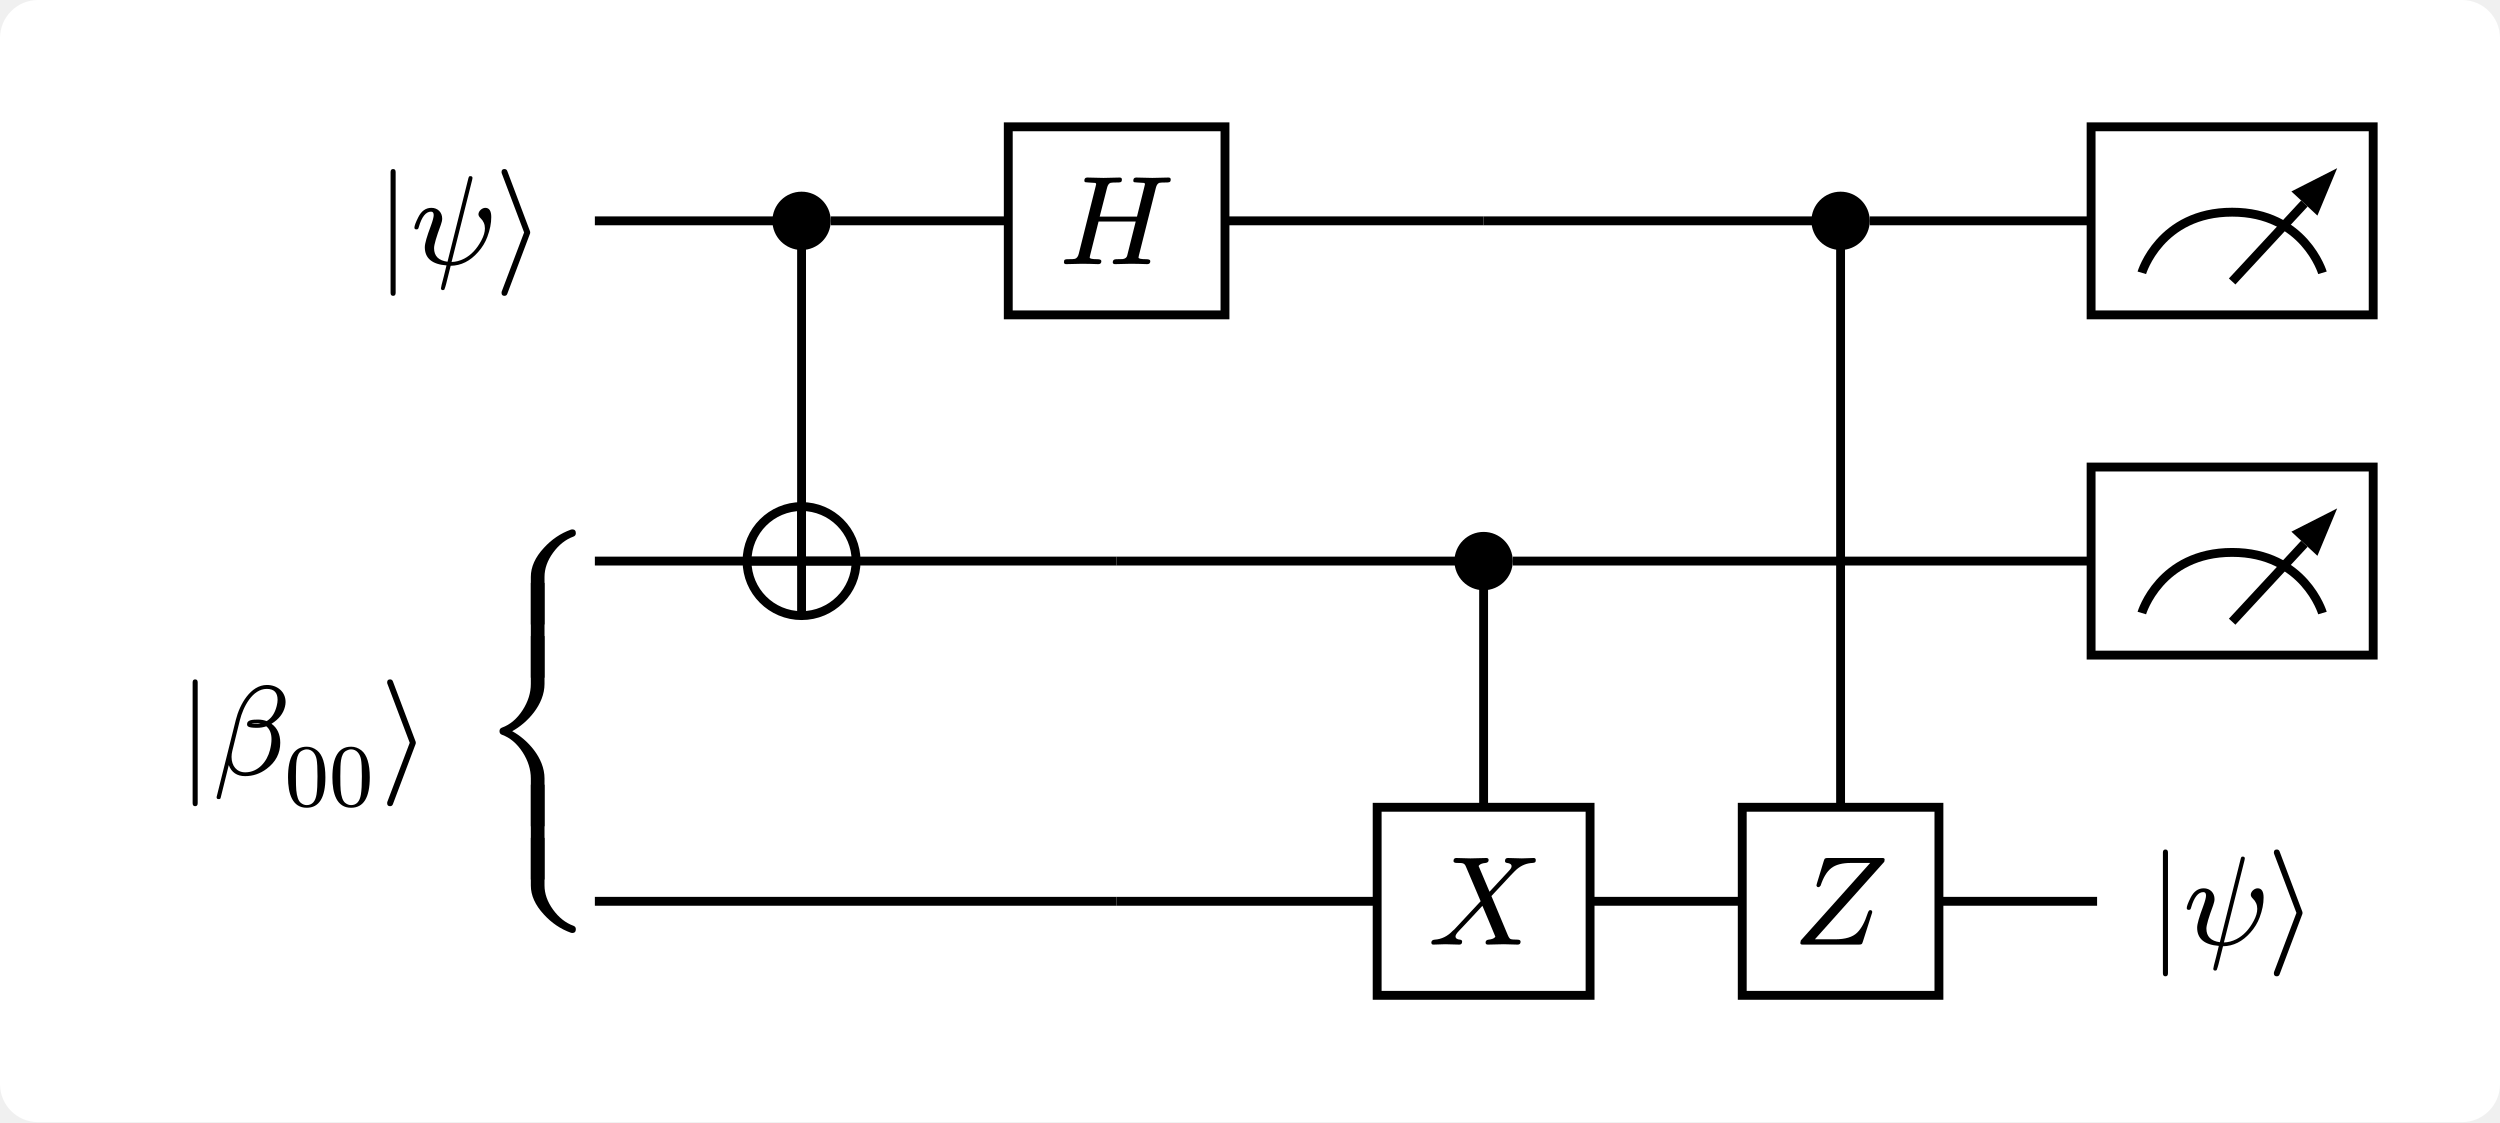
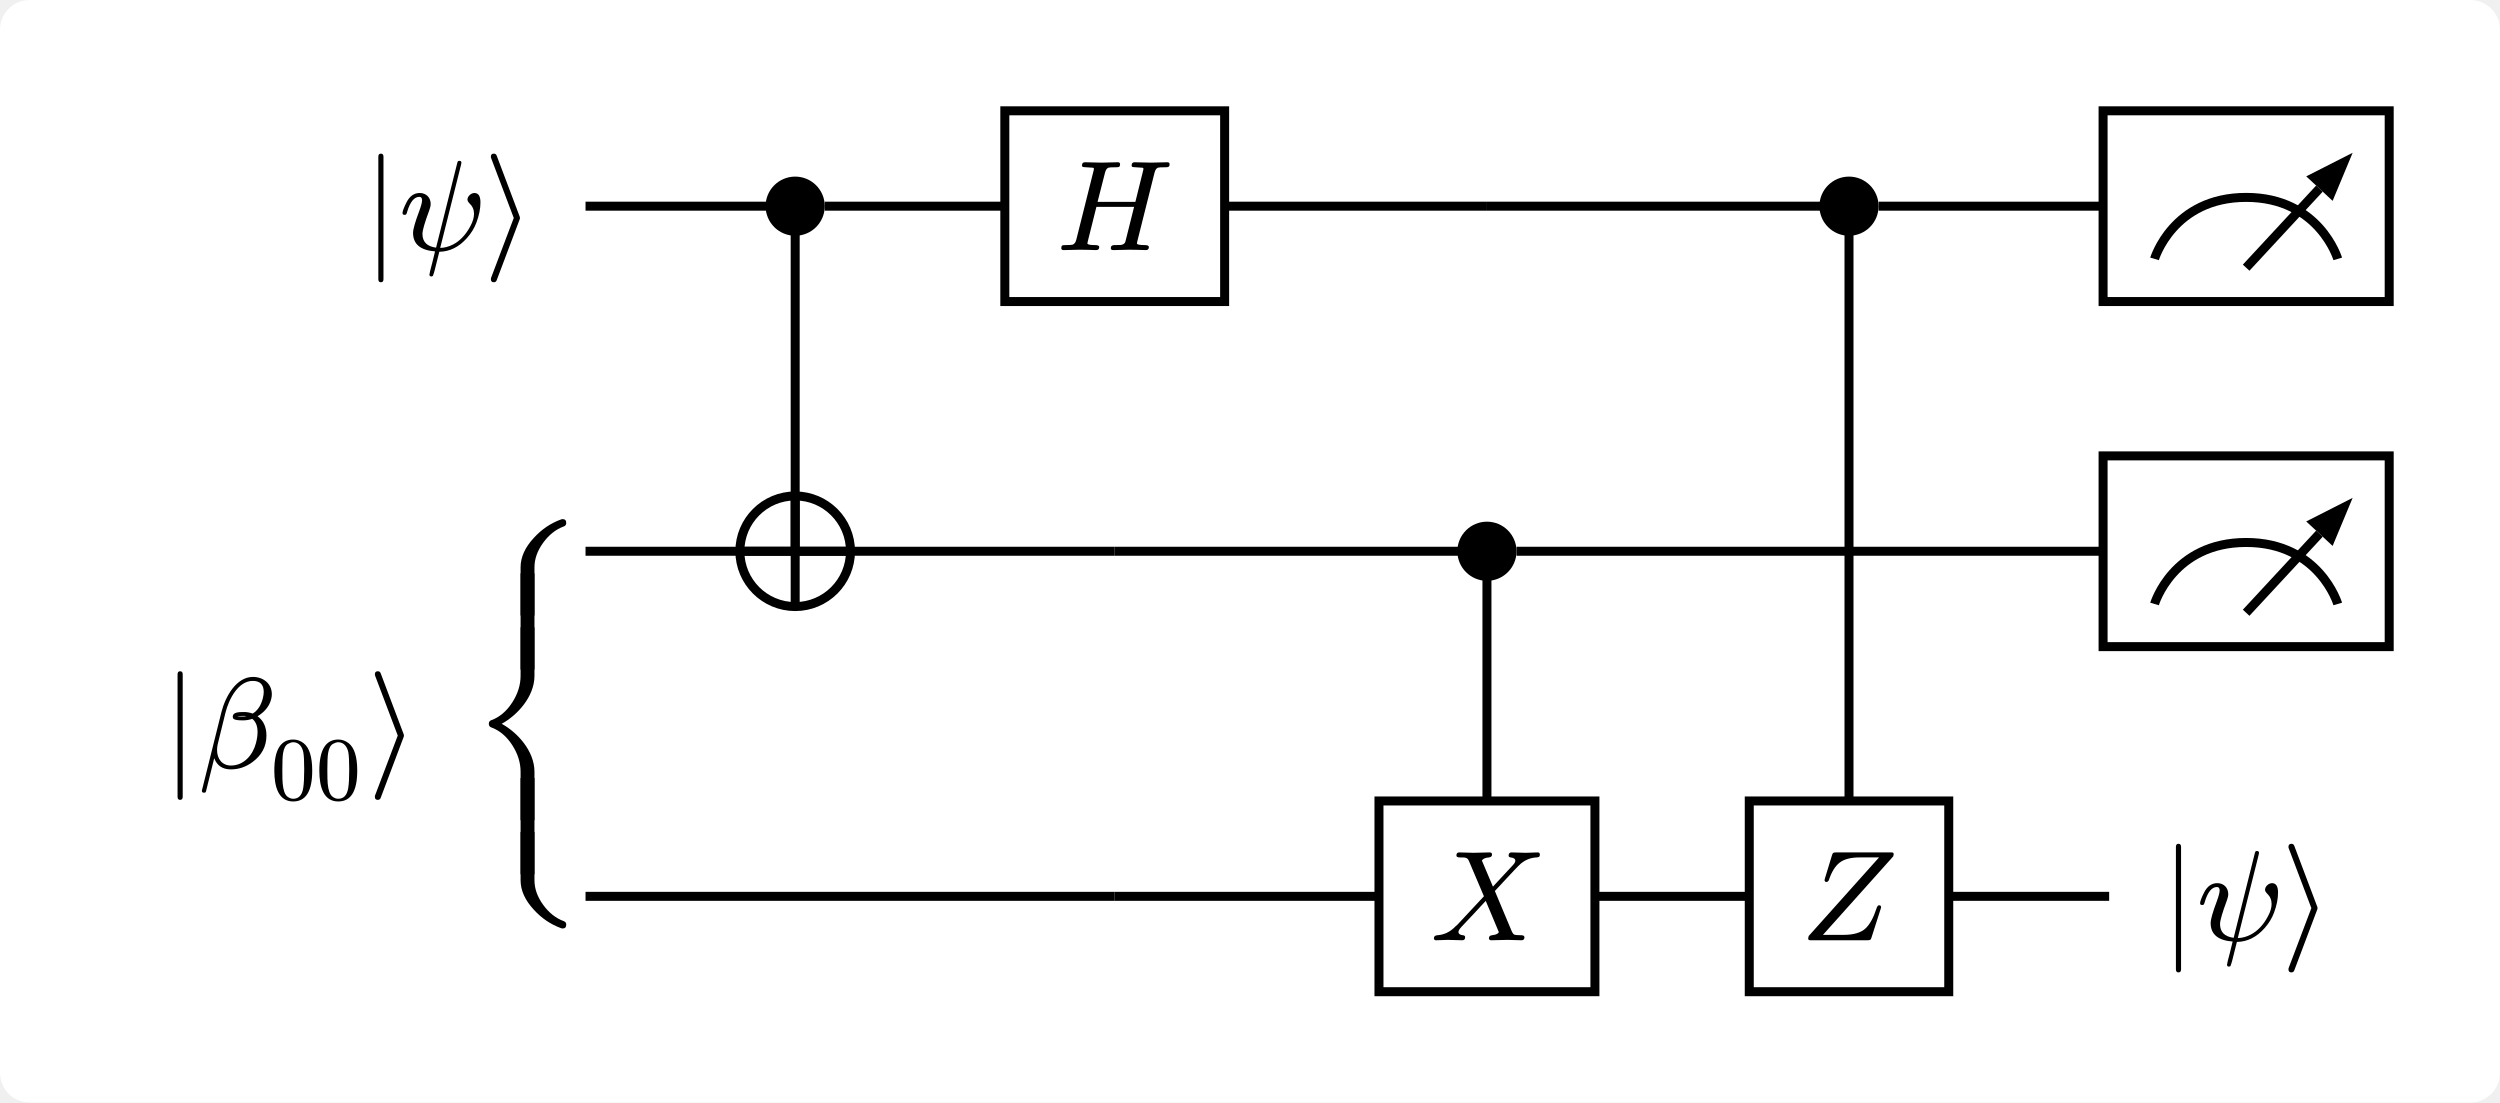
- <svg xmlns="http://www.w3.org/2000/svg" xmlns:xlink="http://www.w3.org/1999/xlink" class="typst-doc" viewBox="0 0 197.145 88.49" width="197.145" height="88.49">
+ <svg xmlns="http://www.w3.org/2000/svg" xmlns:xlink="http://www.w3.org/1999/xlink" class="typst-doc" viewBox="0 0 252.688 111.437" width="252.688" height="111.437">
  <g>
    <g transform="translate(-0 -0)">
-       <path class="typst-shape" fill="#ffffff" d="M 0.879 0.879 C 1.441 0.316 2.204 0 3 0 L 194.145 0 C 195.802 0 197.145 1.343 197.145 3 L 197.145 85.49 C 197.145 87.147 195.802 88.49 194.145 88.49 L 3 88.49 C 1.343 88.49 0 87.147 0 85.49 L 0 3 C 0 2.204 0.316 1.441 0.879 0.879 Z " />
+       <path class="typst-shape" fill="#ffffff" d="M 0.879 0.879 C 1.441 0.316 2.204 0 3 0 L 249.689 0 C 251.345 0 252.689 1.343 252.689 3 L 252.689 108.437 C 252.689 110.094 251.345 111.437 249.689 111.437 L 3 111.437 C 1.343 111.437 0 110.094 0 108.437 L 0 3 C 0 2.204 0.316 1.441 0.879 0.879 Z " />
    </g>
-     <g transform="translate(46.91 10)">
+     <g transform="translate(6 6)">
      <g class="typst-group">
-         <g>
-           <g transform="translate(16.3 7.415)">
-             <path class="typst-shape" fill="none" stroke="#000000" stroke-width="0.7" stroke-linecap="butt" stroke-linejoin="miter" stroke-miterlimit="4" d="M 0 0 L 0 26.83 " />
-           </g>
-           <g transform="translate(0 7.415)">
-             <path class="typst-shape" fill="none" stroke="#000000" stroke-width="0.7" stroke-linecap="butt" stroke-linejoin="miter" stroke-miterlimit="4" d="M 0 0 L 16.3 0 " />
-           </g>
-           <g transform="translate(18.6 7.415)">
-             <path class="typst-shape" fill="none" stroke="#000000" stroke-width="0.7" stroke-linecap="butt" stroke-linejoin="miter" stroke-miterlimit="4" d="M 0 0 L 22.545 0 " />
-           </g>
-           <g transform="translate(49.69 7.415)">
-             <path class="typst-shape" fill="none" stroke="#000000" stroke-width="0.7" stroke-linecap="butt" stroke-linejoin="miter" stroke-miterlimit="4" d="M 0 0 L 20.395 0 " />
-           </g>
-           <g transform="translate(98.235 7.415)">
-             <path class="typst-shape" fill="none" stroke="#000000" stroke-width="0.7" stroke-linecap="butt" stroke-linejoin="miter" stroke-miterlimit="4" d="M 0 0 L 0 53.66 " />
-           </g>
-           <g transform="translate(70.085 7.415)">
-             <path class="typst-shape" fill="none" stroke="#000000" stroke-width="0.7" stroke-linecap="butt" stroke-linejoin="miter" stroke-miterlimit="4" d="M 0 0 L 28.15 0 " />
-           </g>
-           <g transform="translate(100.535 7.415)">
-             <path class="typst-shape" fill="none" stroke="#000000" stroke-width="0.7" stroke-linecap="butt" stroke-linejoin="miter" stroke-miterlimit="4" d="M 0 0 L 28.578 0 " />
-           </g>
-           <g transform="translate(0 34.245)">
-             <path class="typst-shape" fill="none" stroke="#000000" stroke-width="0.7" stroke-linecap="butt" stroke-linejoin="miter" stroke-miterlimit="4" d="M 0 0 L 16.3 0 " />
-           </g>
-           <g transform="translate(16.3 34.245)">
-             <path class="typst-shape" fill="none" stroke="#000000" stroke-width="0.7" stroke-linecap="butt" stroke-linejoin="miter" stroke-miterlimit="4" d="M 0 0 L 24.845 0 " />
-           </g>
-           <g transform="translate(70.085 34.245)">
-             <path class="typst-shape" fill="none" stroke="#000000" stroke-width="0.7" stroke-linecap="butt" stroke-linejoin="miter" stroke-miterlimit="4" d="M 0 0 L 0 26.83 " />
-           </g>
-           <g transform="translate(41.145 34.245)">
-             <path class="typst-shape" fill="none" stroke="#000000" stroke-width="0.7" stroke-linecap="butt" stroke-linejoin="miter" stroke-miterlimit="4" d="M 0 0 L 28.94 0 " />
-           </g>
-           <g transform="translate(72.385 34.245)">
-             <path class="typst-shape" fill="none" stroke="#000000" stroke-width="0.7" stroke-linecap="butt" stroke-linejoin="miter" stroke-miterlimit="4" d="M 0 0 L 25.85 0 " />
-           </g>
-           <g transform="translate(98.235 34.245)">
-             <path class="typst-shape" fill="none" stroke="#000000" stroke-width="0.7" stroke-linecap="butt" stroke-linejoin="miter" stroke-miterlimit="4" d="M 0 0 L 30.878 0 " />
-           </g>
-           <g transform="translate(0 61.075)">
-             <path class="typst-shape" fill="none" stroke="#000000" stroke-width="0.7" stroke-linecap="butt" stroke-linejoin="miter" stroke-miterlimit="4" d="M 0 0 L 41.145 0 " />
-           </g>
-           <g transform="translate(41.145 61.075)">
-             <path class="typst-shape" fill="none" stroke="#000000" stroke-width="0.7" stroke-linecap="butt" stroke-linejoin="miter" stroke-miterlimit="4" d="M 0 0 L 28.94 0 " />
-           </g>
-           <g transform="translate(78.48 61.075)">
-             <path class="typst-shape" fill="none" stroke="#000000" stroke-width="0.7" stroke-linecap="butt" stroke-linejoin="miter" stroke-miterlimit="4" d="M 0 0 L 19.755 0 " />
-           </g>
-           <g transform="translate(105.99 61.075)">
-             <path class="typst-shape" fill="none" stroke="#000000" stroke-width="0.7" stroke-linecap="butt" stroke-linejoin="miter" stroke-miterlimit="4" d="M 0 0 L 23.122 0 " />
-           </g>
-           <g transform="translate(0 16.415)" />
-           <g transform="translate(-21.3 -0.0000000000000008881784)">
+         <g transform="matrix(1.3 0 0 1.3 0 0)">
+           <g transform="translate(40.91 4)">
            <g class="typst-group">
              <g>
-                 <g transform="translate(4 4)" />
-                 <g transform="translate(4 3.33)" />
-                 <g transform="translate(4 3.33)" />
-                 <g transform="translate(4 10.83)">
-                   <g class="typst-text" transform="scale(0.01 -0.01)">
-                     <use xlink:href="#g0" x="0" fill="#000000" />
-                   </g>
-                 </g>
-                 <g transform="translate(6.78 3.89)" />
-                 <g transform="translate(6.78 10.83)">
-                   <g class="typst-text" transform="scale(0.01 -0.01)">
-                     <use xlink:href="#g1" x="0" fill="#000000" />
-                   </g>
-                 </g>
-                 <g transform="translate(13.41 3.33)" />
-                 <g transform="translate(13.41 10.83)">
-                   <g class="typst-text" transform="scale(0.01 -0.01)">
-                     <use xlink:href="#g2" x="0" fill="#000000" />
-                   </g>
-                 </g>
-                 <g transform="translate(17.3 10.83)" />
-               </g>
-             </g>
-           </g>
-           <g transform="translate(14 5.115)">
-             <path class="typst-shape" fill="#000000" d="M 0 2.3 C 0 1.031 1.031 0 2.3 0 C 3.569 0 4.6 1.031 4.6 2.3 C 4.6 3.569 3.569 4.6 2.3 4.6 C 1.031 4.6 0 3.569 0 2.3 " />
-           </g>
-           <g transform="translate(32.6 -0.0000000000000008881784)">
-             <path class="typst-shape" fill="#ffffff" stroke="#000000" stroke-width="0.7" stroke-linecap="butt" stroke-linejoin="miter" stroke-miterlimit="4" d="M 0 0 L 0 14.83 L 17.09 14.83 L 17.09 0 Z " />
-           </g>
-           <g transform="translate(36.6 4)" />
-           <g transform="translate(36.6 4)" />
-           <g transform="translate(36.6 10.83)">
-             <g class="typst-text" transform="scale(0.01 -0.01)">
-               <use xlink:href="#g3" x="0" fill="#000000" />
-             </g>
-           </g>
-           <g transform="translate(45.69 10.83)" />
-           <g transform="translate(95.935 5.115)">
-             <path class="typst-shape" fill="#000000" d="M 0 2.3 C 0 1.031 1.031 0 2.3 0 C 3.569 0 4.6 1.031 4.6 2.3 C 4.6 3.569 3.569 4.6 2.3 4.6 C 1.031 4.6 0 3.569 0 2.3 " />
-           </g>
-           <g transform="translate(117.99 -0.0000000000000008881784)">
-             <path class="typst-shape" fill="#ffffff" stroke="#000000" stroke-width="0.7" stroke-linecap="butt" stroke-linejoin="miter" stroke-miterlimit="4" d="M 0 0 L 0 14.83 L 22.245 14.83 L 22.245 0 Z " />
-           </g>
-           <g transform="translate(121.99 4)">
-             <path class="typst-shape" fill="none" stroke="#000000" stroke-width="0.7" stroke-linecap="butt" stroke-linejoin="miter" stroke-miterlimit="4" d="M 0 7.513 C 0 7.513 1.425 2.732 7.122 2.732 C 12.82 2.732 14.245 7.513 14.245 7.513 " />
-           </g>
-           <g transform="translate(129.1125 12.196)">
-             <path class="typst-shape" fill="none" stroke="#000000" stroke-width="0.7" stroke-linecap="butt" stroke-linejoin="miter" stroke-miterlimit="4" d="M 0 0 L 5.698 -6.147 " />
-           </g>
-           <g transform="translate(121.99 4)">
-             <path class="typst-shape" fill="#000000" d="M 15.404 -0.738 C 15.404 -0.738 11.794 1.097 11.794 1.097 C 11.794 1.097 13.847 3.001 13.847 3.001 C 13.847 3.001 15.404 -0.738 15.404 -0.738 Z " />
-           </g>
-           <g transform="translate(-36.91 34.245)">
-             <g class="typst-group">
-               <g>
-                 <g transform="translate(27.89 -2.5)" />
-                 <g transform="translate(27.89 -2.5)" />
-                 <g transform="translate(27.89 -2.5)" />
-                 <g transform="translate(27.89 21.83)" />
-                 <g transform="translate(27.89 29.33)">
-                   <g class="typst-text" transform="scale(0.01 -0.01)">
-                     <use xlink:href="#g4" x="0" fill="#000000" />
-                   </g>
-                 </g>
-                 <g transform="translate(27.89 17.6325)" />
-                 <g transform="translate(27.89 25.1125)">
-                   <g class="typst-text" transform="scale(0.01 -0.01)">
-                     <use xlink:href="#g5" x="0" fill="#000000" />
-                   </g>
-                 </g>
-                 <g transform="translate(27.89 5.915)" />
-                 <g transform="translate(27.89 20.915)">
-                   <g class="typst-text" transform="scale(0.01 -0.01)">
-                     <use xlink:href="#g6" x="0" fill="#000000" />
-                   </g>
-                 </g>
-                 <g transform="translate(27.89 1.7175)" />
-                 <g transform="translate(27.89 9.1975)">
-                   <g class="typst-text" transform="scale(0.01 -0.01)">
-                     <use xlink:href="#g5" x="0" fill="#000000" />
-                   </g>
-                 </g>
-                 <g transform="translate(27.89 -2.5)" />
-                 <g transform="translate(27.89 5)">
-                   <g class="typst-text" transform="scale(0.01 -0.01)">
-                     <use xlink:href="#g7" x="0" fill="#000000" />
-                   </g>
-                 </g>
-                 <g transform="translate(27.89 29.33)" />
-                 <g transform="translate(0 6)">
+                 <g transform="translate(16.3 7.415)">
+                   <path class="typst-shape" fill="none" stroke="#000000" stroke-width="0.7" stroke-linecap="butt" stroke-linejoin="miter" stroke-miterlimit="4" d="M 0 0 L 0 26.83 " />
+                 </g>
+                 <g transform="translate(0 7.415)">
+                   <path class="typst-shape" fill="none" stroke="#000000" stroke-width="0.7" stroke-linecap="butt" stroke-linejoin="miter" stroke-miterlimit="4" d="M 0 0 L 16.3 0 " />
+                 </g>
+                 <g transform="translate(18.6 7.415)">
+                   <path class="typst-shape" fill="none" stroke="#000000" stroke-width="0.7" stroke-linecap="butt" stroke-linejoin="miter" stroke-miterlimit="4" d="M 0 0 L 22.545 0 " />
+                 </g>
+                 <g transform="translate(49.69 7.415)">
+                   <path class="typst-shape" fill="none" stroke="#000000" stroke-width="0.7" stroke-linecap="butt" stroke-linejoin="miter" stroke-miterlimit="4" d="M 0 0 L 20.395 0 " />
+                 </g>
+                 <g transform="translate(98.235 7.415)">
+                   <path class="typst-shape" fill="none" stroke="#000000" stroke-width="0.7" stroke-linecap="butt" stroke-linejoin="miter" stroke-miterlimit="4" d="M 0 0 L 0 53.66 " />
+                 </g>
+                 <g transform="translate(70.085 7.415)">
+                   <path class="typst-shape" fill="none" stroke="#000000" stroke-width="0.7" stroke-linecap="butt" stroke-linejoin="miter" stroke-miterlimit="4" d="M 0 0 L 28.15 0 " />
+                 </g>
+                 <g transform="translate(100.535 7.415)">
+                   <path class="typst-shape" fill="none" stroke="#000000" stroke-width="0.7" stroke-linecap="butt" stroke-linejoin="miter" stroke-miterlimit="4" d="M 0 0 L 28.578 0 " />
+                 </g>
+                 <g transform="translate(0 34.245)">
+                   <path class="typst-shape" fill="none" stroke="#000000" stroke-width="0.7" stroke-linecap="butt" stroke-linejoin="miter" stroke-miterlimit="4" d="M 0 0 L 16.3 0 " />
+                 </g>
+                 <g transform="translate(16.3 34.245)">
+                   <path class="typst-shape" fill="none" stroke="#000000" stroke-width="0.7" stroke-linecap="butt" stroke-linejoin="miter" stroke-miterlimit="4" d="M 0 0 L 24.845 0 " />
+                 </g>
+                 <g transform="translate(70.085 34.245)">
+                   <path class="typst-shape" fill="none" stroke="#000000" stroke-width="0.7" stroke-linecap="butt" stroke-linejoin="miter" stroke-miterlimit="4" d="M 0 0 L 0 26.83 " />
+                 </g>
+                 <g transform="translate(41.145 34.245)">
+                   <path class="typst-shape" fill="none" stroke="#000000" stroke-width="0.7" stroke-linecap="butt" stroke-linejoin="miter" stroke-miterlimit="4" d="M 0 0 L 28.94 0 " />
+                 </g>
+                 <g transform="translate(72.385 34.245)">
+                   <path class="typst-shape" fill="none" stroke="#000000" stroke-width="0.7" stroke-linecap="butt" stroke-linejoin="miter" stroke-miterlimit="4" d="M 0 0 L 25.85 0 " />
+                 </g>
+                 <g transform="translate(98.235 34.245)">
+                   <path class="typst-shape" fill="none" stroke="#000000" stroke-width="0.7" stroke-linecap="butt" stroke-linejoin="miter" stroke-miterlimit="4" d="M 0 0 L 30.878 0 " />
+                 </g>
+                 <g transform="translate(0 61.075)">
+                   <path class="typst-shape" fill="none" stroke="#000000" stroke-width="0.7" stroke-linecap="butt" stroke-linejoin="miter" stroke-miterlimit="4" d="M 0 0 L 41.145 0 " />
+                 </g>
+                 <g transform="translate(41.145 61.075)">
+                   <path class="typst-shape" fill="none" stroke="#000000" stroke-width="0.7" stroke-linecap="butt" stroke-linejoin="miter" stroke-miterlimit="4" d="M 0 0 L 28.94 0 " />
+                 </g>
+                 <g transform="translate(78.48 61.075)">
+                   <path class="typst-shape" fill="none" stroke="#000000" stroke-width="0.7" stroke-linecap="butt" stroke-linejoin="miter" stroke-miterlimit="4" d="M 0 0 L 19.755 0 " />
+                 </g>
+                 <g transform="translate(105.99 61.075)">
+                   <path class="typst-shape" fill="none" stroke="#000000" stroke-width="0.7" stroke-linecap="butt" stroke-linejoin="miter" stroke-miterlimit="4" d="M 0 0 L 23.122 0 " />
+                 </g>
+                 <g transform="translate(0 16.415)" />
+                 <g transform="translate(-21.3 -0.0000000000000008881784)">
                  <g class="typst-group">
                    <g>
                      <g transform="translate(4 4)" />
                      <g transform="translate(4 3.33)" />
                      <g transform="translate(4 3.33)" />
                      <g transform="translate(4 10.83)">
                        <g class="typst-text" transform="scale(0.01 -0.01)">
                          <use xlink:href="#g0" x="0" fill="#000000" />
                        </g>
                      </g>
-                       <g transform="translate(6.78 3.77)">
+                       <g transform="translate(6.78 3.89)" />
+                       <g transform="translate(6.78 10.83)">
+                         <g class="typst-text" transform="scale(0.01 -0.01)">
+                           <use xlink:href="#g1" x="0" fill="#000000" />
+                         </g>
+                       </g>
+                       <g transform="translate(13.41 3.33)" />
+                       <g transform="translate(13.41 10.83)">
+                         <g class="typst-text" transform="scale(0.01 -0.01)">
+                           <use xlink:href="#g2" x="0" fill="#000000" />
+                         </g>
+                       </g>
+                       <g transform="translate(17.3 10.83)" />
+                     </g>
+                   </g>
+                 </g>
+                 <g transform="translate(14 5.115)">
+                   <path class="typst-shape" fill="#000000" d="M 0 2.3 C 0 1.031 1.031 0 2.3 0 C 3.569 0 4.6 1.031 4.6 2.3 C 4.6 3.569 3.569 4.6 2.3 4.6 C 1.031 4.6 0 3.569 0 2.3 " />
+                 </g>
+                 <g transform="translate(32.6 -0.0000000000000008881784)">
+                   <path class="typst-shape" fill="#ffffff" stroke="#000000" stroke-width="0.7" stroke-linecap="butt" stroke-linejoin="miter" stroke-miterlimit="4" d="M 0 0 L 0 14.83 L 17.09 14.83 L 17.09 0 Z " />
+                 </g>
+                 <g transform="translate(36.6 4)" />
+                 <g transform="translate(36.6 4)" />
+                 <g transform="translate(36.6 10.83)">
+                   <g class="typst-text" transform="scale(0.01 -0.01)">
+                     <use xlink:href="#g3" x="0" fill="#000000" />
+                   </g>
+                 </g>
+                 <g transform="translate(45.69 10.83)" />
+                 <g transform="translate(95.935 5.115)">
+                   <path class="typst-shape" fill="#000000" d="M 0 2.3 C 0 1.031 1.031 0 2.3 0 C 3.569 0 4.6 1.031 4.6 2.3 C 4.6 3.569 3.569 4.6 2.3 4.6 C 1.031 4.6 0 3.569 0 2.3 " />
+                 </g>
+                 <g transform="translate(117.99 -0.0000000000000008881784)">
+                   <path class="typst-shape" fill="#ffffff" stroke="#000000" stroke-width="0.7" stroke-linecap="butt" stroke-linejoin="miter" stroke-miterlimit="4" d="M 0 0 L 0 14.83 L 22.245 14.83 L 22.245 0 Z " />
+                 </g>
+                 <g transform="translate(121.99 4)">
+                   <path class="typst-shape" fill="none" stroke="#000000" stroke-width="0.7" stroke-linecap="butt" stroke-linejoin="miter" stroke-miterlimit="4" d="M 0 7.513 C 0 7.513 1.425 2.732 7.122 2.732 C 12.82 2.732 14.245 7.513 14.245 7.513 " />
+                 </g>
+                 <g transform="translate(129.1125 12.196)">
+                   <path class="typst-shape" fill="none" stroke="#000000" stroke-width="0.7" stroke-linecap="butt" stroke-linejoin="miter" stroke-miterlimit="4" d="M 0 0 L 5.698 -6.147 " />
+                 </g>
+                 <g transform="translate(121.99 4)">
+                   <path class="typst-shape" fill="#000000" d="M 15.404 -0.738 C 15.404 -0.738 11.794 1.097 11.794 1.097 C 11.794 1.097 13.847 3.001 13.847 3.001 C 13.847 3.001 15.404 -0.738 15.404 -0.738 Z " />
+                 </g>
+                 <g transform="translate(-36.91 34.245)">
+                   <g class="typst-group">
+                     <g>
+                       <g transform="translate(27.89 -2.5)" />
+                       <g transform="translate(27.89 -2.5)" />
+                       <g transform="translate(27.89 -2.5)" />
+                       <g transform="translate(27.89 21.83)" />
+                       <g transform="translate(27.89 29.33)">
+                         <g class="typst-text" transform="scale(0.01 -0.01)">
+                           <use xlink:href="#g4" x="0" fill="#000000" />
+                         </g>
+                       </g>
+                       <g transform="translate(27.89 17.6325)" />
+                       <g transform="translate(27.89 25.1125)">
+                         <g class="typst-text" transform="scale(0.01 -0.01)">
+                           <use xlink:href="#g5" x="0" fill="#000000" />
+                         </g>
+                       </g>
+                       <g transform="translate(27.89 5.915)" />
+                       <g transform="translate(27.89 20.915)">
+                         <g class="typst-text" transform="scale(0.01 -0.01)">
+                           <use xlink:href="#g6" x="0" fill="#000000" />
+                         </g>
+                       </g>
+                       <g transform="translate(27.89 1.7175)" />
+                       <g transform="translate(27.89 9.1975)">
+                         <g class="typst-text" transform="scale(0.01 -0.01)">
+                           <use xlink:href="#g5" x="0" fill="#000000" />
+                         </g>
+                       </g>
+                       <g transform="translate(27.89 -2.5)" />
+                       <g transform="translate(27.89 5)">
+                         <g class="typst-text" transform="scale(0.01 -0.01)">
+                           <use xlink:href="#g7" x="0" fill="#000000" />
+                         </g>
+                       </g>
+                       <g transform="translate(27.89 29.33)" />
+                       <g transform="translate(0 6)">
                        <g class="typst-group">
                          <g>
-                             <g transform="translate(0 0)" />
-                             <g transform="translate(0 0)" />
-                             <g transform="translate(0 7.06)">
+                             <g transform="translate(4 4)" />
+                             <g transform="translate(4 3.33)" />
+                             <g transform="translate(4 3.33)" />
+                             <g transform="translate(4 10.83)">
                              <g class="typst-text" transform="scale(0.01 -0.01)">
-                                 <use xlink:href="#g8" x="0" fill="#000000" />
+                                 <use xlink:href="#g0" x="0" fill="#000000" />
                              </g>
                            </g>
-                             <g transform="translate(5.66 4.868)" />
-                             <g transform="translate(5.66 4.868)" />
-                             <g transform="translate(5.66 9.53)">
-                               <g class="typst-text" transform="scale(0.007 -0.007)">
-                                 <use xlink:href="#g9" x="0" fill="#000000" />
+                             <g transform="translate(6.78 3.77)">
+                               <g class="typst-group">
+                                 <g>
+                                   <g transform="translate(0 0)" />
+                                   <g transform="translate(0 0)" />
+                                   <g transform="translate(0 7.06)">
+                                     <g class="typst-text" transform="scale(0.01 -0.01)">
+                                       <use xlink:href="#g8" x="0" fill="#000000" />
+                                     </g>
+                                   </g>
+                                   <g transform="translate(5.66 4.868)" />
+                                   <g transform="translate(5.66 4.868)" />
+                                   <g transform="translate(5.66 9.53)">
+                                     <g class="typst-text" transform="scale(0.007 -0.007)">
+                                       <use xlink:href="#g9" x="0" fill="#000000" />
+                                     </g>
+                                   </g>
+                                   <g transform="translate(9.16 4.868)" />
+                                   <g transform="translate(9.16 9.53)">
+                                     <g class="typst-text" transform="scale(0.007 -0.007)">
+                                       <use xlink:href="#g9" x="0" fill="#000000" />
+                                     </g>
+                                   </g>
+                                 </g>
                              </g>
                            </g>
-                             <g transform="translate(9.16 4.868)" />
-                             <g transform="translate(9.16 9.53)">
-                               <g class="typst-text" transform="scale(0.007 -0.007)">
-                                 <use xlink:href="#g9" x="0" fill="#000000" />
+                             <g transform="translate(20 3.33)" />
+                             <g transform="translate(20 10.83)">
+                               <g class="typst-text" transform="scale(0.01 -0.01)">
+                                 <use xlink:href="#g2" x="0" fill="#000000" />
                              </g>
                            </g>
+                             <g transform="translate(23.89 10.83)" />
                          </g>
                        </g>
                      </g>
-                       <g transform="translate(20 3.33)" />
-                       <g transform="translate(20 10.83)">
+                     </g>
+                   </g>
+                 </g>
+                 <g transform="translate(12 29.945)">
+                   <path class="typst-shape" fill="none" stroke="#000000" stroke-width="0.7" stroke-linecap="butt" stroke-linejoin="miter" stroke-miterlimit="4" d="M 0 4.3 C 0 1.927 1.927 0 4.3 0 C 6.673 0 8.6 1.927 8.6 4.3 C 8.6 6.673 6.673 8.6 4.3 8.6 C 1.927 8.6 0 6.673 0 4.3 " />
+                 </g>
+                 <g transform="translate(16.3 38.545)">
+                   <path class="typst-shape" fill="none" stroke="#000000" stroke-width="0.7" stroke-linecap="butt" stroke-linejoin="miter" stroke-miterlimit="4" d="M 0 0 L 0 -8.6 " />
+                 </g>
+                 <g transform="translate(12 34.245)">
+                   <path class="typst-shape" fill="none" stroke="#000000" stroke-width="0.7" stroke-linecap="butt" stroke-linejoin="miter" stroke-miterlimit="4" d="M 0 0 L 8.6 0 " />
+                 </g>
+                 <g transform="translate(67.785 31.945)">
+                   <path class="typst-shape" fill="#000000" d="M 0 2.3 C 0 1.031 1.031 0 2.3 0 C 3.569 0 4.6 1.031 4.6 2.3 C 4.6 3.569 3.569 4.6 2.3 4.6 C 1.031 4.6 0 3.569 0 2.3 " />
+                 </g>
+                 <g transform="translate(117.99 26.83)">
+                   <path class="typst-shape" fill="#ffffff" stroke="#000000" stroke-width="0.7" stroke-linecap="butt" stroke-linejoin="miter" stroke-miterlimit="4" d="M 0 0 L 0 14.83 L 22.245 14.83 L 22.245 0 Z " />
+                 </g>
+                 <g transform="translate(121.99 30.83)">
+                   <path class="typst-shape" fill="none" stroke="#000000" stroke-width="0.7" stroke-linecap="butt" stroke-linejoin="miter" stroke-miterlimit="4" d="M 0 7.513 C 0 7.513 1.425 2.732 7.122 2.732 C 12.82 2.732 14.245 7.513 14.245 7.513 " />
+                 </g>
+                 <g transform="translate(129.1125 39.026)">
+                   <path class="typst-shape" fill="none" stroke="#000000" stroke-width="0.7" stroke-linecap="butt" stroke-linejoin="miter" stroke-miterlimit="4" d="M 0 0 L 5.698 -6.147 " />
+                 </g>
+                 <g transform="translate(121.99 30.83)">
+                   <path class="typst-shape" fill="#000000" d="M 15.404 -0.738 C 15.404 -0.738 11.794 1.097 11.794 1.097 C 11.794 1.097 13.847 3.001 13.847 3.001 C 13.847 3.001 15.404 -0.738 15.404 -0.738 Z " />
+                 </g>
+                 <g transform="translate(61.69 53.66)">
+                   <path class="typst-shape" fill="#ffffff" stroke="#000000" stroke-width="0.7" stroke-linecap="butt" stroke-linejoin="miter" stroke-miterlimit="4" d="M 0 0 L 0 14.83 L 16.79 14.83 L 16.79 0 Z " />
+                 </g>
+                 <g transform="translate(65.69 57.66)" />
+                 <g transform="translate(65.69 57.66)" />
+                 <g transform="translate(65.69 64.49)">
+                   <g class="typst-text" transform="scale(0.01 -0.01)">
+                     <use xlink:href="#g10" x="0" fill="#000000" />
+                   </g>
+                 </g>
+                 <g transform="translate(74.48 64.49)" />
+                 <g transform="translate(90.48 53.66)">
+                   <path class="typst-shape" fill="#ffffff" stroke="#000000" stroke-width="0.7" stroke-linecap="butt" stroke-linejoin="miter" stroke-miterlimit="4" d="M 0 0 L 0 14.83 L 15.51 14.83 L 15.51 0 Z " />
+                 </g>
+                 <g transform="translate(94.48 57.66)" />
+                 <g transform="translate(94.48 57.66)" />
+                 <g transform="translate(94.48 64.49)">
+                   <g class="typst-text" transform="scale(0.01 -0.01)">
+                     <use xlink:href="#g11" x="0" fill="#000000" />
+                   </g>
+                 </g>
+                 <g transform="translate(101.99 64.49)" />
+                 <g transform="translate(118.4625 53.66)">
+                   <g class="typst-group">
+                     <g>
+                       <g transform="translate(-0 -0)">
+                         <path class="typst-shape" fill="#ffffff" d="M 0 0 L 0 14.83 L 21.3 14.83 L 21.3 0 Z " />
+                       </g>
+                       <g transform="translate(4 4)" />
+                       <g transform="translate(4 3.33)" />
+                       <g transform="translate(4 3.33)" />
+                       <g transform="translate(4 10.83)">
+                         <g class="typst-text" transform="scale(0.01 -0.01)">
+                           <use xlink:href="#g0" x="0" fill="#000000" />
+                         </g>
+                       </g>
+                       <g transform="translate(6.78 3.89)" />
+                       <g transform="translate(6.78 10.83)">
+                         <g class="typst-text" transform="scale(0.01 -0.01)">
+                           <use xlink:href="#g1" x="0" fill="#000000" />
+                         </g>
+                       </g>
+                       <g transform="translate(13.41 3.33)" />
+                       <g transform="translate(13.41 10.83)">
                        <g class="typst-text" transform="scale(0.01 -0.01)">
                          <use xlink:href="#g2" x="0" fill="#000000" />
                        </g>
                      </g>
-                       <g transform="translate(23.89 10.83)" />
+                       <g transform="translate(17.3 10.83)" />
                    </g>
                  </g>
                </g>
-               </g>
-             </g>
-           </g>
-           <g transform="translate(12 29.945)">
-             <path class="typst-shape" fill="none" stroke="#000000" stroke-width="0.7" stroke-linecap="butt" stroke-linejoin="miter" stroke-miterlimit="4" d="M 0 4.3 C 0 1.927 1.927 0 4.3 0 C 6.673 0 8.6 1.927 8.6 4.3 C 8.6 6.673 6.673 8.6 4.3 8.6 C 1.927 8.6 0 6.673 0 4.3 " />
-           </g>
-           <g transform="translate(16.3 38.545)">
-             <path class="typst-shape" fill="none" stroke="#000000" stroke-width="0.7" stroke-linecap="butt" stroke-linejoin="miter" stroke-miterlimit="4" d="M 0 0 L 0 -8.6 " />
-           </g>
-           <g transform="translate(12 34.245)">
-             <path class="typst-shape" fill="none" stroke="#000000" stroke-width="0.7" stroke-linecap="butt" stroke-linejoin="miter" stroke-miterlimit="4" d="M 0 0 L 8.6 0 " />
-           </g>
-           <g transform="translate(67.785 31.945)">
-             <path class="typst-shape" fill="#000000" d="M 0 2.3 C 0 1.031 1.031 0 2.3 0 C 3.569 0 4.6 1.031 4.6 2.3 C 4.6 3.569 3.569 4.6 2.3 4.6 C 1.031 4.6 0 3.569 0 2.3 " />
-           </g>
-           <g transform="translate(117.99 26.83)">
-             <path class="typst-shape" fill="#ffffff" stroke="#000000" stroke-width="0.7" stroke-linecap="butt" stroke-linejoin="miter" stroke-miterlimit="4" d="M 0 0 L 0 14.83 L 22.245 14.83 L 22.245 0 Z " />
-           </g>
-           <g transform="translate(121.99 30.83)">
-             <path class="typst-shape" fill="none" stroke="#000000" stroke-width="0.7" stroke-linecap="butt" stroke-linejoin="miter" stroke-miterlimit="4" d="M 0 7.513 C 0 7.513 1.425 2.732 7.122 2.732 C 12.82 2.732 14.245 7.513 14.245 7.513 " />
-           </g>
-           <g transform="translate(129.1125 39.026)">
-             <path class="typst-shape" fill="none" stroke="#000000" stroke-width="0.7" stroke-linecap="butt" stroke-linejoin="miter" stroke-miterlimit="4" d="M 0 0 L 5.698 -6.147 " />
-           </g>
-           <g transform="translate(121.99 30.83)">
-             <path class="typst-shape" fill="#000000" d="M 15.404 -0.738 C 15.404 -0.738 11.794 1.097 11.794 1.097 C 11.794 1.097 13.847 3.001 13.847 3.001 C 13.847 3.001 15.404 -0.738 15.404 -0.738 Z " />
-           </g>
-           <g transform="translate(61.69 53.66)">
-             <path class="typst-shape" fill="#ffffff" stroke="#000000" stroke-width="0.7" stroke-linecap="butt" stroke-linejoin="miter" stroke-miterlimit="4" d="M 0 0 L 0 14.83 L 16.79 14.83 L 16.79 0 Z " />
-           </g>
-           <g transform="translate(65.69 57.66)" />
-           <g transform="translate(65.69 57.66)" />
-           <g transform="translate(65.69 64.49)">
-             <g class="typst-text" transform="scale(0.01 -0.01)">
-               <use xlink:href="#g10" x="0" fill="#000000" />
-             </g>
-           </g>
-           <g transform="translate(74.48 64.49)" />
-           <g transform="translate(90.48 53.66)">
-             <path class="typst-shape" fill="#ffffff" stroke="#000000" stroke-width="0.7" stroke-linecap="butt" stroke-linejoin="miter" stroke-miterlimit="4" d="M 0 0 L 0 14.83 L 15.51 14.83 L 15.51 0 Z " />
-           </g>
-           <g transform="translate(94.48 57.66)" />
-           <g transform="translate(94.48 57.66)" />
-           <g transform="translate(94.48 64.49)">
-             <g class="typst-text" transform="scale(0.01 -0.01)">
-               <use xlink:href="#g11" x="0" fill="#000000" />
-             </g>
-           </g>
-           <g transform="translate(101.99 64.49)" />
-           <g transform="translate(118.4625 53.66)">
-             <g class="typst-group">
-               <g>
-                 <g transform="translate(-0 -0)">
-                   <path class="typst-shape" fill="#ffffff" d="M 0 0 L 0 14.83 L 21.3 14.83 L 21.3 0 Z " />
-                 </g>
-                 <g transform="translate(4 4)" />
-                 <g transform="translate(4 3.33)" />
-                 <g transform="translate(4 3.33)" />
-                 <g transform="translate(4 10.83)">
-                   <g class="typst-text" transform="scale(0.01 -0.01)">
-                     <use xlink:href="#g0" x="0" fill="#000000" />
-                   </g>
-                 </g>
-                 <g transform="translate(6.78 3.89)" />
-                 <g transform="translate(6.78 10.83)">
-                   <g class="typst-text" transform="scale(0.01 -0.01)">
-                     <use xlink:href="#g1" x="0" fill="#000000" />
-                   </g>
-                 </g>
-                 <g transform="translate(13.41 3.33)" />
-                 <g transform="translate(13.41 10.83)">
-                   <g class="typst-text" transform="scale(0.01 -0.01)">
-                     <use xlink:href="#g2" x="0" fill="#000000" />
-                   </g>
-                 </g>
-                 <g transform="translate(17.3 10.83)" />
              </g>
            </g>
          </g>
        </g>
      </g>
    </g>
    <g transform="translate(0 0)" />
  </g>
  <defs id="glyph">
    <symbol id="g0" overflow="visible">
      <path d="M 139 -250 C 152.333 -250 159 -242 159 -226 L 159 726 C 159 742 152.333 750 139 750 C 125.667 750 119 742 119 726 L 119 -226 C 119 -242 125.667 -250 139 -250 Z " />
    </symbol>
    <symbol id="g1" overflow="visible">
      <path d="M 534 393 C 534 383.667 539.333 373.667 550 363 C 573.333 341 585 314 585 282 C 585 253.333 575.667 221.667 557 187 C 521.667 119.667 476.333 71.667 421 43 C 387.667 26.333 354.667 17.667 322 17 L 484 663 C 486 671.667 487 677 487 679 C 487 689 481.667 694 471 694 C 466.333 694 462.667 693 460 691 C 456 683 453.667 676.333 453 671 L 290 19 C 219.333 28.333 184 64 184 126 C 184 153.333 201.667 214.333 237 309 C 244.333 329 248 345.667 248 359 C 248 408.575 212.909 444 163 444 C 118.333 444 83.667 419 59 369 C 39 329 29 302 29 288 C 29 278.667 34.333 274 45 274 C 58.39 274 59.966 279.882 64 294 C 87.333 374 119.333 414 160 414 C 174 414 181 405 181 387 C 181 371 173.667 343 159 303 C 127 218.333 111 162 111 134 C 111 46.667 168 -1.333 282 -10 C 274 -45.333 267 -74 261 -96 C 245.667 -152.667 238 -184.667 238 -192 C 240.707 -200.121 241.87 -205 255 -205 L 265 -201 C 271 -185 275.667 -170.333 279 -157 L 315 -13 C 397 -11.667 469 24.333 531 95 C 563.667 131.667 588 171.667 604 215 C 624.667 270.333 635 322.333 635 371 C 635 419.667 619.333 444 588 444 C 562.259 444 534 418.521 534 393 Z " />
    </symbol>
    <symbol id="g2" overflow="visible">
      <path d="M 278 242 C 278.667 244 279 246.667 279 250 C 279 253.333 278.667 256 278 258 L 98 735 C 94 745 86.667 750 76 750 C 60.667 750 53 742 53 726 C 53 722.667 53.333 720 54 718 L 231 250 L 54 -217 C 53.333 -219 53 -222 53 -226 C 53 -242 60.667 -250 76 -250 C 86.667 -250 94 -245 98 -235 Z " />
    </symbol>
    <symbol id="g3" overflow="visible">
      <path d="M 881 668 C 881 678 875 683 863 683 L 736 680 L 609 683 C 593.014 683 586 673.906 586 659 C 586 651.667 588.667 647.333 594 646 C 604 644.667 611.667 644 617 644 C 647.667 642.667 665.5 641.5 670.5 640.5 C 675.5 639.5 678 636.333 678 631 C 677.333 628.333 676 622.333 674 613 L 615 375 L 321 375 L 379 602 C 384.333 623.333 393.333 636.333 406 641 C 412.667 643 430 644 458 644 C 484.812 644 496 643.918 496 668 C 496 678 490 683 478 683 L 351 680 L 223 683 C 207.014 683 200 673.906 200 659 C 200 651.667 203 647.333 209 646 C 219 644.667 226.667 644 232 644 C 262.667 642.667 280.5 641.5 285.5 640.5 C 290.5 639.5 293 636.333 293 631 C 293 629 291.667 623 289 613 L 156 82 C 150.667 60 140.667 46.667 126 42 C 119.333 40 100.667 39 70 39 C 47.819 39 39 36.956 39 15 C 39 5 45 0 57 0 L 183 3 L 246 2 C 256.654 2 299.017 0 310 0 C 326.385 0 334 8.338 334 24 C 334 34 323.333 39 302 39 C 262 39 242 43.333 242 52 C 242 52 243 54.667 245 68 L 312 336 L 605 336 L 538 68 C 534.667 52.667 523 43.333 503 40 C 498.333 39.333 481.333 39 452 39 C 433.333 39 424 31 424 15 C 424 5 430 0 442 0 L 568 3 L 631 2 C 641.508 2 683.339 0 696 0 C 712.385 0 720 8.338 720 24 C 720 34 709.333 39 688 39 C 647.333 39 627 43.333 627 52 C 627 52 628 54.667 630 68 L 764 602 C 769.333 623.333 778.333 636.333 791 641 C 797 643 814.333 644 843 644 C 868.95 644 881 644.295 881 668 Z " />
    </symbol>
    <symbol id="g4" overflow="visible">
      <path d="M 723 0 C 742.333 0 752 10 752 30 C 752 43.333 745.667 52.333 733 57 C 671 79.667 617.5 122 572.5 184 C 527.5 246 505 309.667 505 375 L 505 750 L 397 750 L 397 375 C 397 296.333 431.333 220 500 146 C 560.667 79.333 631.667 31.333 713 2 C 717 0.667 720.333 0 723 0 Z " />
    </symbol>
    <symbol id="g5" overflow="visible">
      <path d="M 397 0 L 505 0 L 505 748 L 397 748 Z " />
    </symbol>
    <symbol id="g6" overflow="visible">
      <path d="M 250 750 C 368.32 814.23 505 959.069 505 1123 L 505 1500 L 397 1500 L 397 1123 C 397 1052.333 375.667 983.667 333 917 C 288.333 847.667 233.667 801.333 169 778 C 156.333 773.333 150 764 150 750 C 150 736 156.333 726.667 169 722 C 233.667 698.667 288.333 652.333 333 583 C 375.667 516.333 397 447.667 397 377 L 397 0 L 505 0 L 505 377 C 505 541.109 368.497 685.673 250 750 Z " />
    </symbol>
    <symbol id="g7" overflow="visible">
      <path d="M 733 693 C 745.667 697.667 752 706.667 752 720 C 752 740 742.333 750 723 750 C 720.333 750 717 749.333 713 748 C 631.667 718.667 560.667 670.667 500 604 C 431.333 530 397 453.667 397 375 L 397 0 L 505 0 L 505 375 C 505 440.333 527.5 504 572.5 566 C 617.5 628 671 670.333 733 693 Z " />
    </symbol>
    <symbol id="g8" overflow="visible">
      <path d="M 427 706 C 297.662 706 212.165 552.659 182 432 L 30 -178 C 30 -188.667 34.667 -194 44 -194 L 49 -194 C 56.333 -194 60.667 -190.667 62 -184 L 126 74 C 148 16 191 -13 255 -13 C 317 -13 373.667 6.333 425 45 C 496.333 98.333 532 166.667 532 250 C 532 316.667 509 366.667 463 400 C 520.333 435.333 555.667 480 569 534 C 572.333 547.333 574 559.667 574 571 C 574 654.175 506.974 706 427 706 Z M 306 399 C 311.333 401.667 328.667 403 358 403 C 364.667 403 371.333 402.333 378 401 C 368 399 358.667 398 350 398 L 332 398 C 320.667 398 312 398.333 306 399 Z M 148 138 C 148 154 150 170 154 186 L 213 426 C 239.612 533.607 312.396 675 426 675 C 482.667 675 511 646.333 511 589 C 511 575 508.667 558.667 504 540 C 490 484 463.667 444.333 425 421 C 403 429 381 433 359 433 C 314.988 433 270 431.651 270 396 C 270 388.667 272.667 383 278 379 C 286.667 371.667 310.333 368 349 368 C 374.333 368 398.667 372 422 380 C 449.333 358 463 324 463 278 C 463 252.667 459 224.333 451 193 C 428.154 102.818 359.572 17 256 17 C 187.876 17 148 68.299 148 138 Z " />
    </symbol>
    <symbol id="g9" overflow="visible">
      <path d="M 249 -22 C 389.667 -22 460 92 460 320 C 460 473.333 428.333 575 365 625 C 329.667 652.333 291.333 666 250 666 C 109.333 666 39 550.667 39 320 C 39 136.388 87.78 -22 249 -22 Z M 361 524 C 367.667 489.333 371 425.333 371 332 C 371 240 367.333 172 360 128 C 347.333 48 310.333 8 249 8 C 225.667 8 203.333 16.667 182 34 C 155.333 56.667 138.667 104 132 176 C 129.333 200.667 128 252.667 128 332 C 128 419.333 130.667 479.667 136 513 C 144.667 567.667 163 602.667 191 618 C 213 630 232.333 636 249 636 C 313.546 636 349.978 582.782 361 524 Z " />
    </symbol>
    <symbol id="g10" overflow="visible">
      <path d="M 834 683 C 816.703 683 758.491 680 741 680 C 721.034 680 650.987 683 631 683 C 615.667 683 608 675 608 659 C 608 650.333 613.333 645.333 624 644 C 648 641.333 660 632.667 660 618 C 660 608.667 654 597.667 642 585 L 486 417 C 457.355 484.688 428.541 552.208 400 620 C 400.667 622 402.333 624 405 626 C 414.333 636 431 642 455 644 C 471 646 479 653.667 479 667 C 479 677.667 472.667 683 460 683 C 436.352 683 358.67 680 335 680 C 314.337 680 244.854 683 224 683 C 209.333 683 202 675 202 659 C 202 649 211 644 229 644 C 273.619 644 288.06 644.186 300 615 L 416 342 L 208 119 C 204.667 115.667 200.667 112.333 196 109 C 155.333 65.667 107.667 42.333 53 39 C 35.667 37.667 27 29.333 27 14 C 29.855 5.434 30.851 -0 44 -0 C 61.297 -0 119.509 3 137 3 C 157.663 3 227.146 -0 248 -0 C 262.667 -0 270 8 270 24 C 270 32.667 264.667 37.667 254 39 C 230 41 218 49.667 218 65 C 218 75 226.667 89 244 107 C 306.45 172.884 368.618 239.048 430 306 C 463.879 224.879 498.686 144.686 532 63 C 531.333 61 529.667 58.667 527 56 C 518.333 47.333 502 41.667 478 39 C 462.666 37 455 29.333 455 16 C 455 5.333 461.333 -0 474 -0 L 599 3 C 619.856 3 690.442 -0 708 -0 C 723.333 -0 731 7.667 731 23 C 731 33 723.667 38.333 709 39 C 677.667 39 658.333 40.833 651 44.5 C 643.667 48.167 636 60 628 80 L 501 383 C 569 455 619.667 509.333 653 546 C 677 571.333 693.333 587.667 702 595 C 738.667 625.667 779.667 642 825 644 C 845.552 645.082 851 650.021 851 669 C 848.144 677.566 847.149 683 834 683 Z " />
    </symbol>
    <symbol id="g11" overflow="visible">
      <path d="M 720 653 C 722 662.333 723 668 723 670 C 723 678.667 717.667 683 707 683 L 277 683 C 252.234 683 249.339 680.284 243 660 L 189 483 C 187 477.667 185.667 472.333 185 467 C 187.819 458.544 189.759 453 201 453 C 206.333 453 212 457 218 465 C 239.333 530.333 267.5 576.5 302.5 603.5 C 337.5 630.5 389 644 457 644 L 609 644 L 62 33 L 58 13 C 58 4.333 63.667 0 75 0 L 516 0 C 541.683 0 544.538 2.322 551 23 L 621 242 C 622.491 246.1 625 252.628 625 257 C 625 267 619.333 272 608 272 C 600.667 272 594 262.667 588 244 C 566 176 538.667 126 506 94 C 470.667 59.333 413 42 333 42 L 173 42 Z " />
    </symbol>
  </defs>
  <defs id="clip-path" />
</svg>
